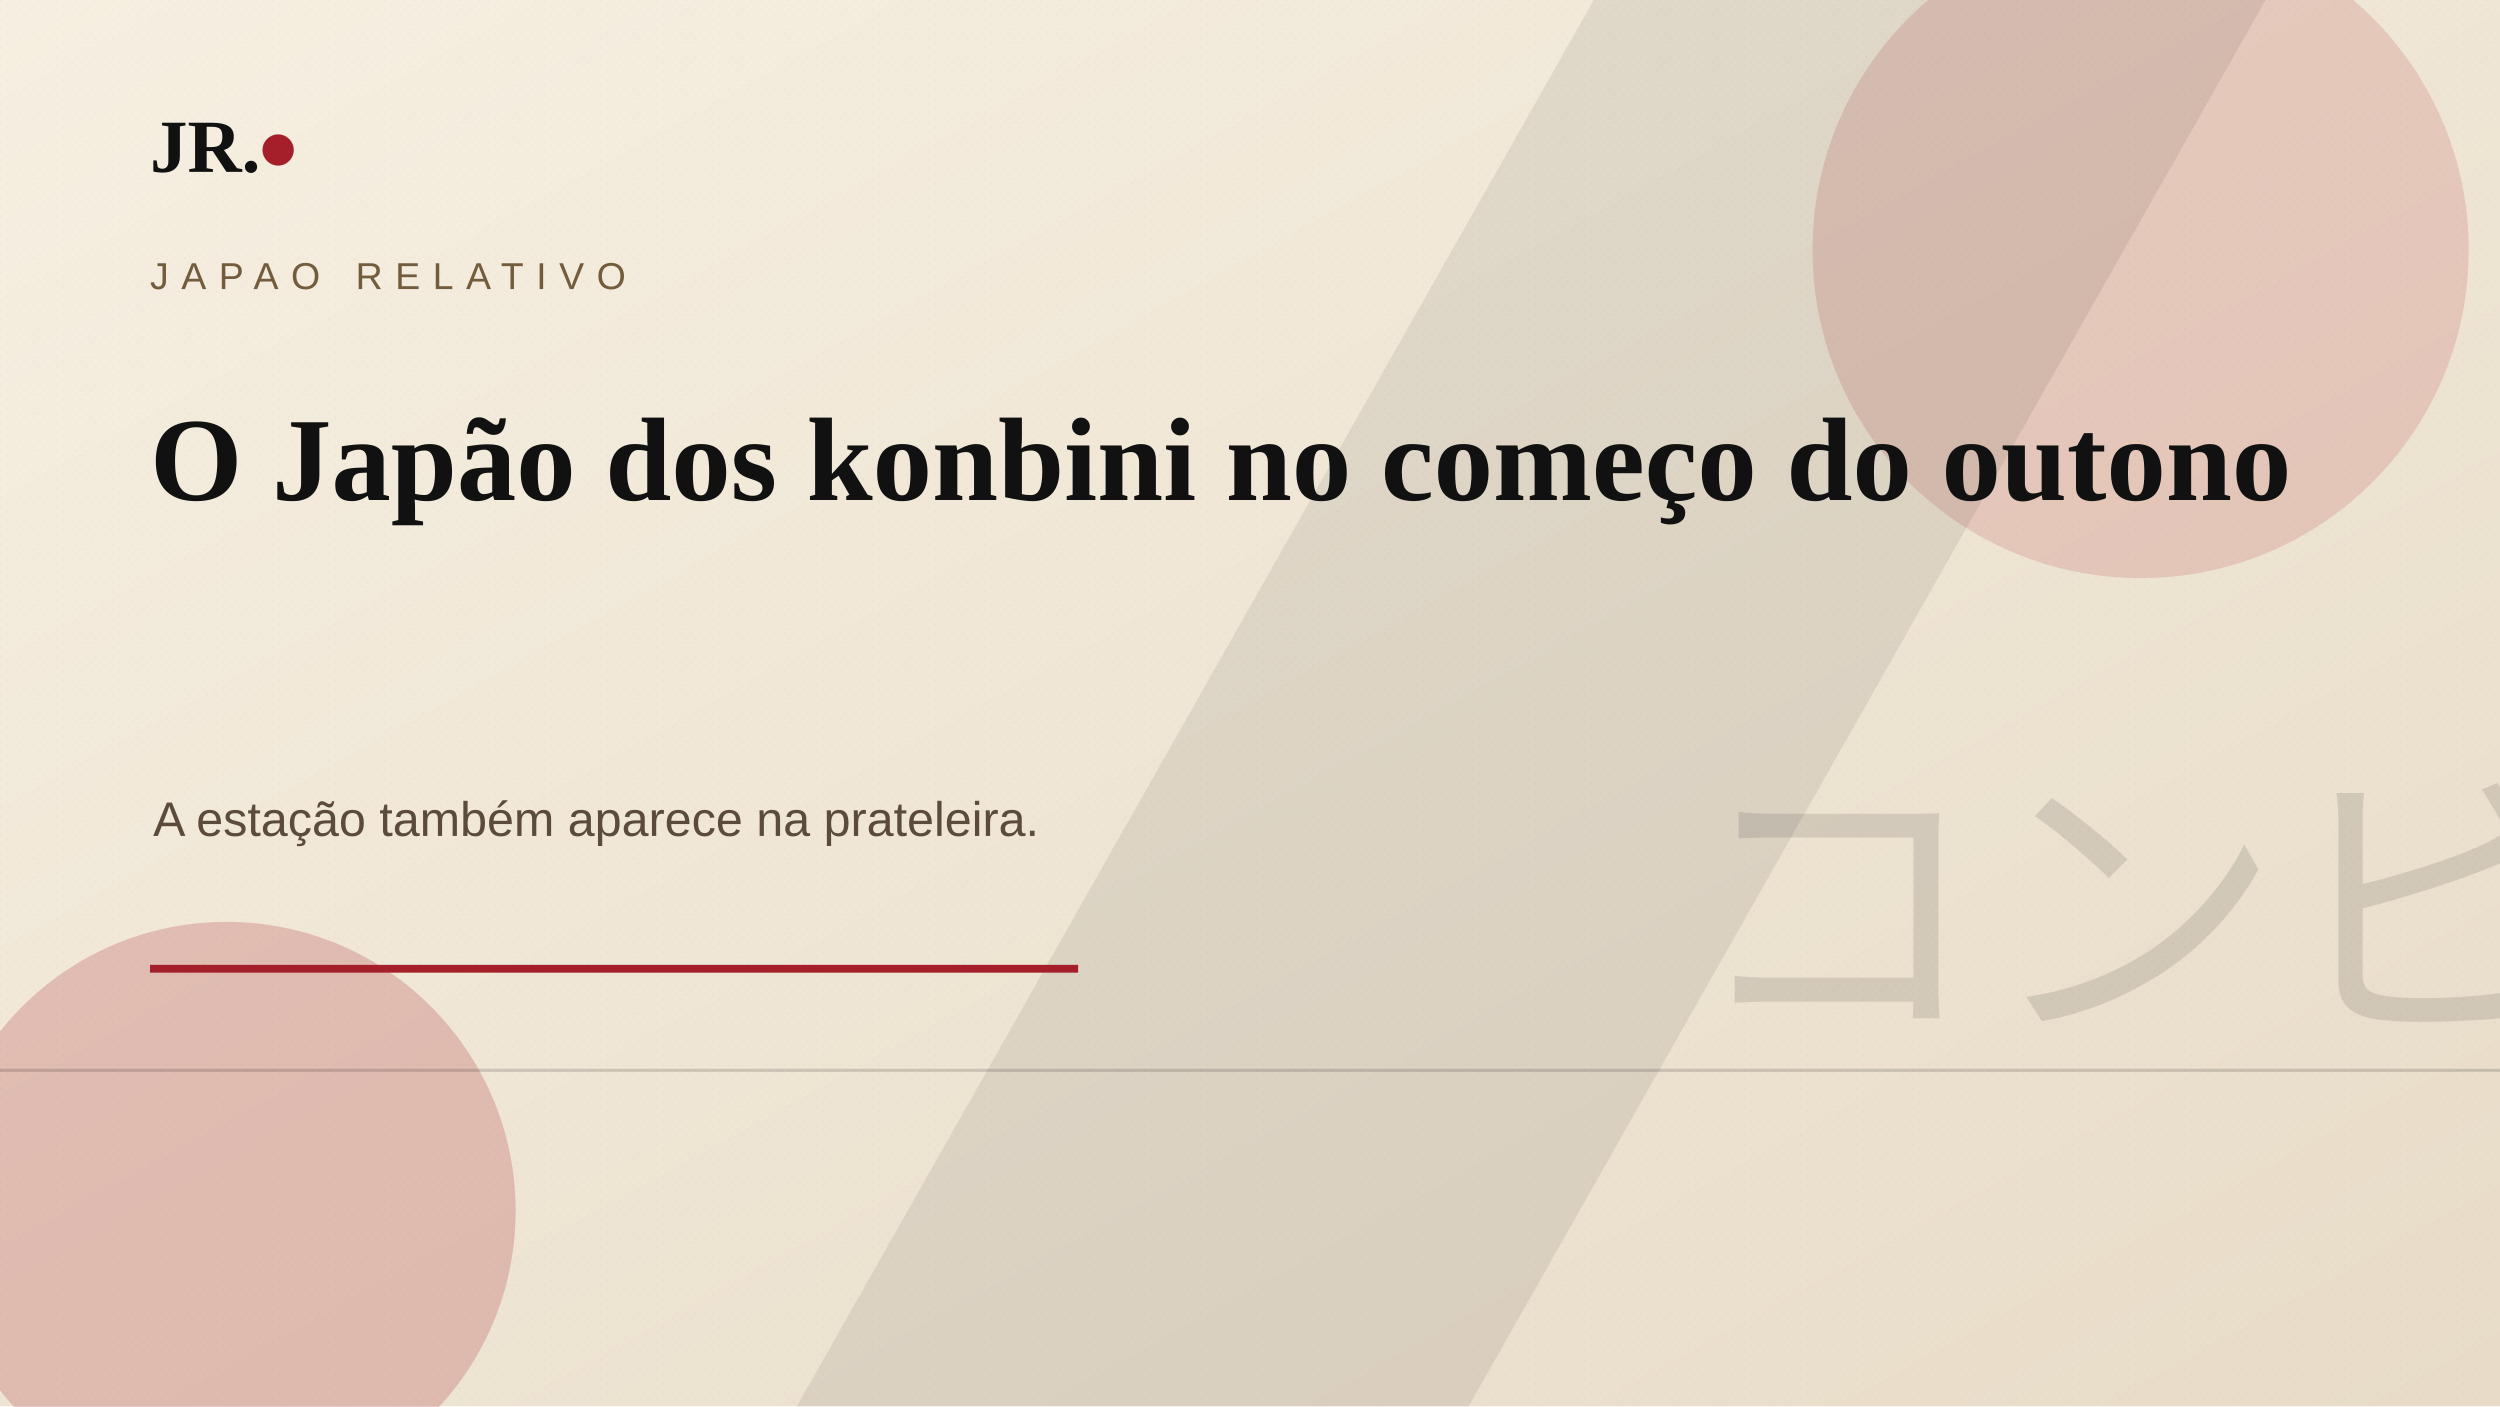
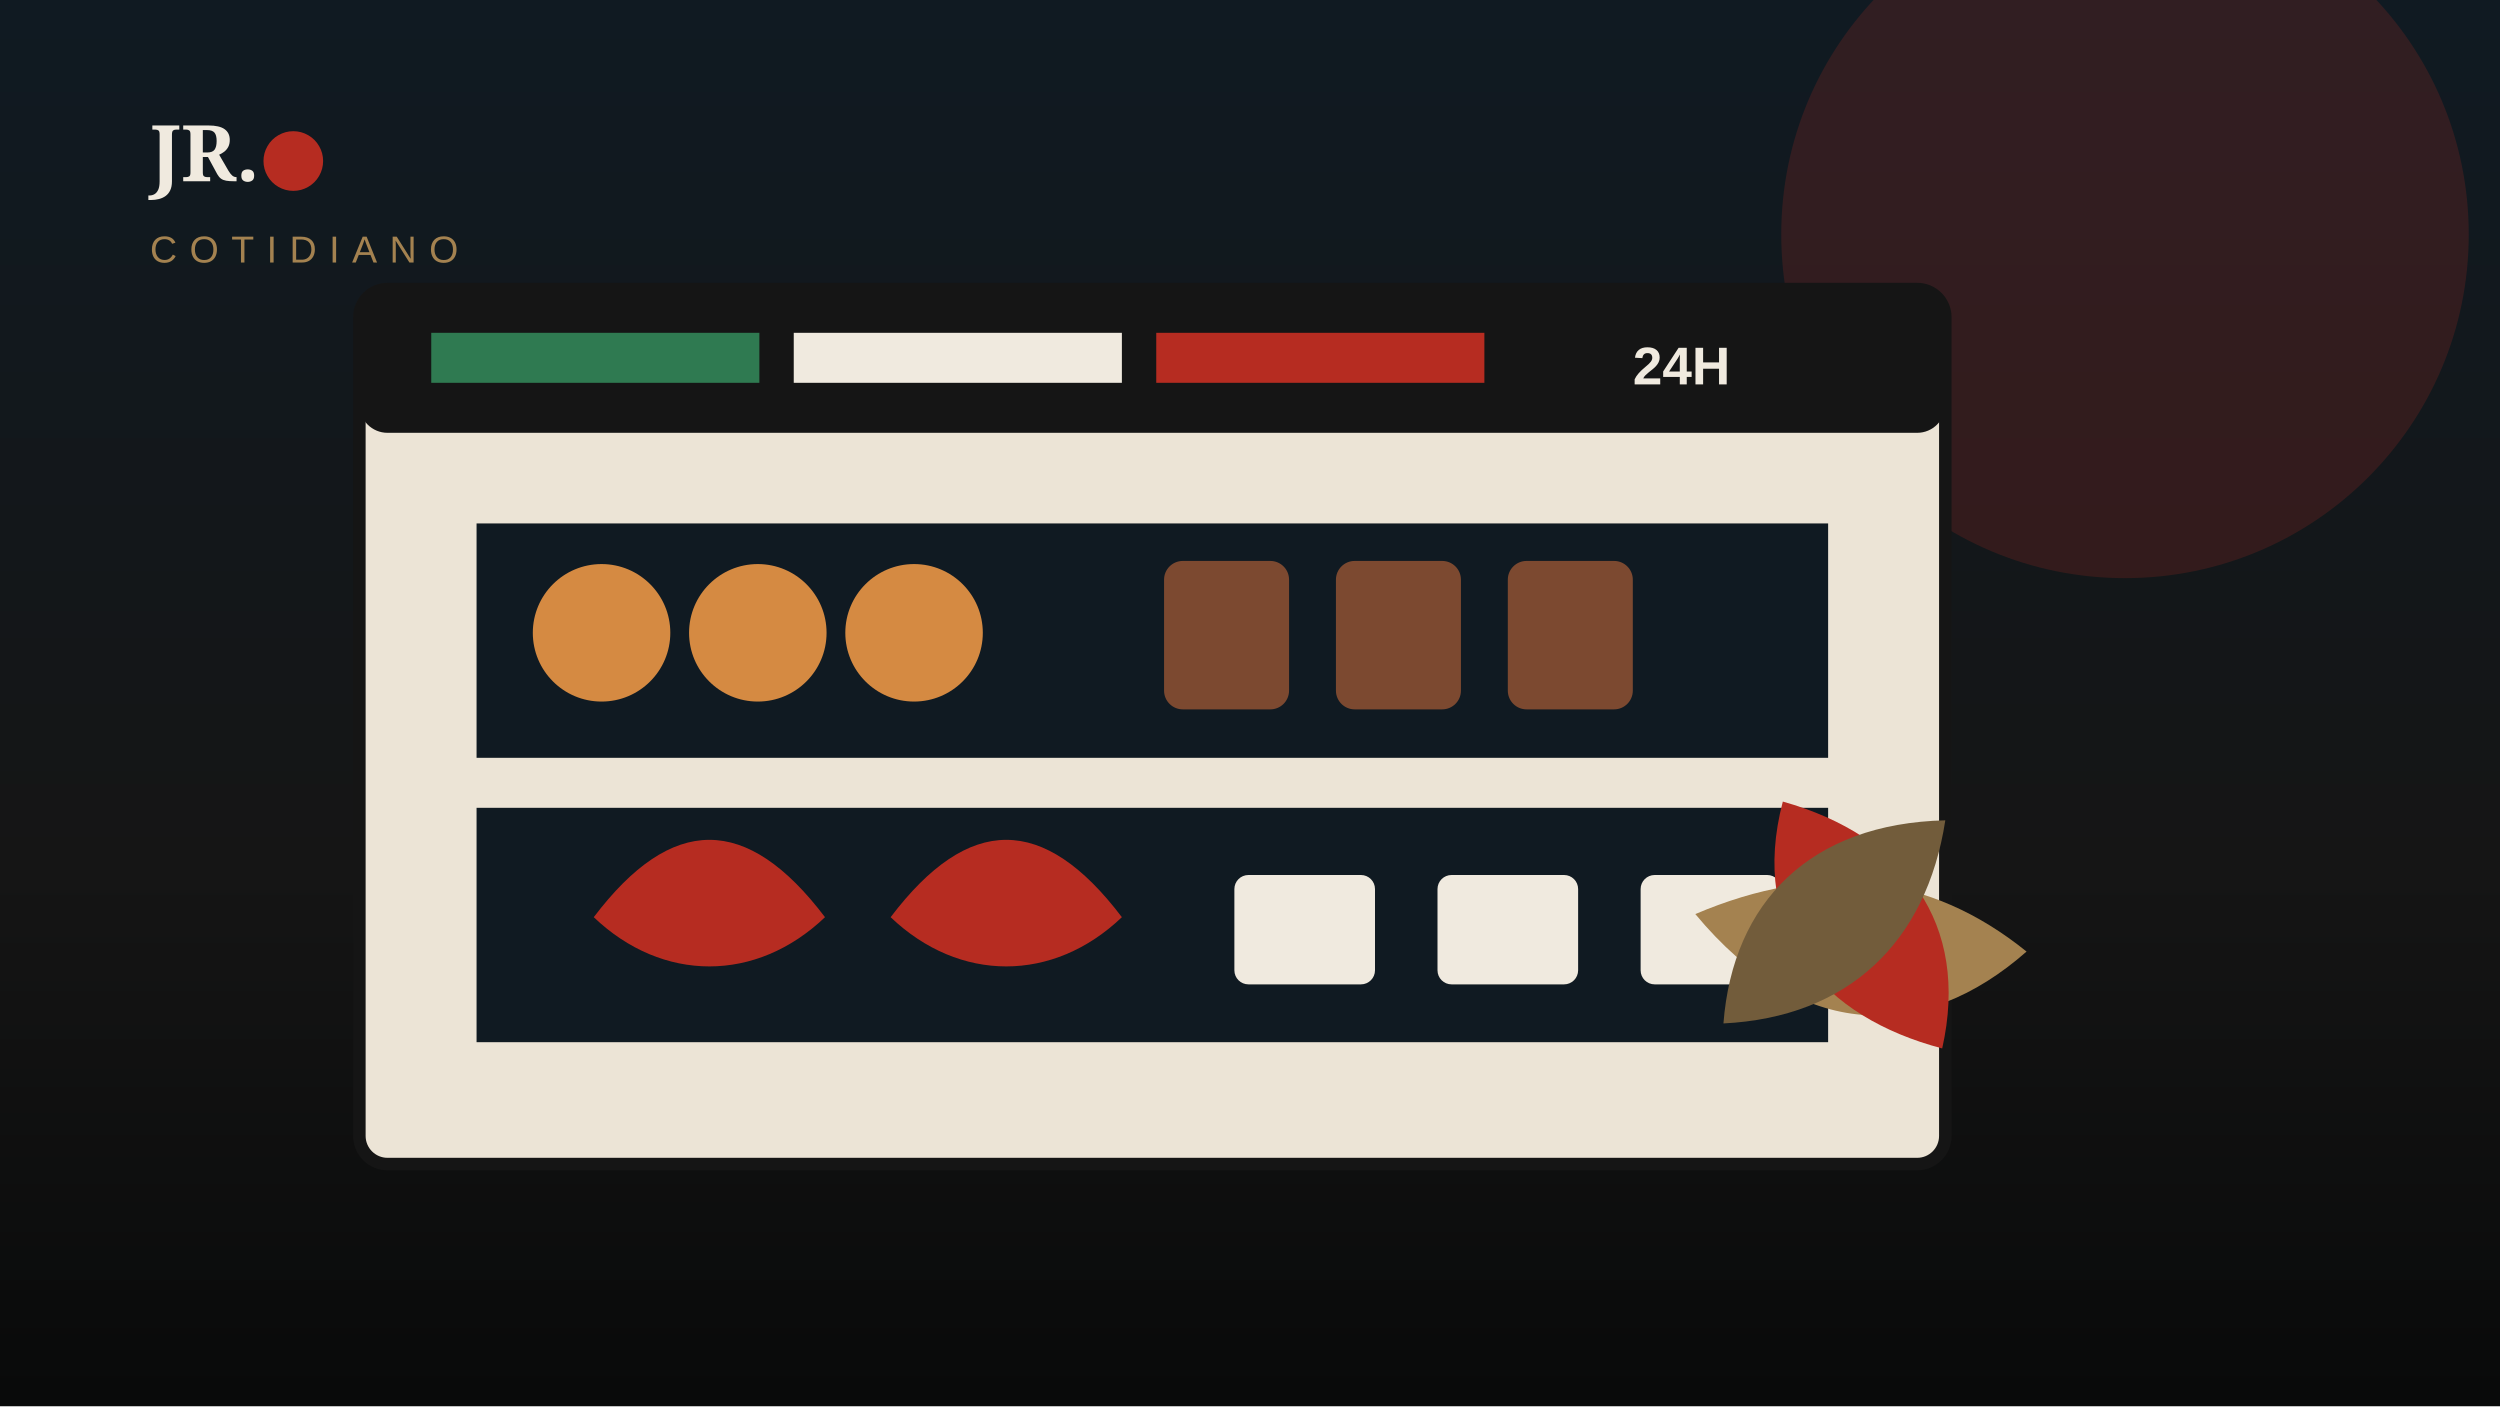
<svg xmlns="http://www.w3.org/2000/svg" viewBox="0 0 1600 900" role="img" aria-labelledby="title desc">
  <defs>
-     <linearGradient id="paper" x1="0" x2="1" y1="0" y2="1">
-       <stop offset="0" stop-color="#f6efe1" />
-       <stop offset="1" stop-color="#e8dcc8" />
+     <linearGradient id="bg" x1="0" x2="0" y1="0" y2="1">
+       <stop offset="0" stop-color="#101a22" />
+       <stop offset=".62" stop-color="#151515" />
+       <stop offset="1" stop-color="#090a0a" />
    </linearGradient>
-     <pattern id="grain" width="6" height="6" patternUnits="userSpaceOnUse">
-       <path d="M0 0h1v1H0zM4 3h1v1H4z" fill="#1a1713" opacity=".06" />
-     </pattern>
+     <filter id="glow">
+       <feGaussianBlur stdDeviation="6" />
+     </filter>
  </defs>
-   <rect width="1600" height="900" fill="url(#paper)" />
-   <rect width="1600" height="900" fill="url(#grain)" opacity=".38" />
-   <circle cx="1370" cy="160" r="210" fill="#a51f2b" opacity=".15" />
-   <circle cx="145" cy="775" r="185" fill="#a51f2b" opacity=".22" />
-   <path d="M1020 0h430L940 900H510z" fill="#111" opacity=".08" />
-   <path d="M0 685h1600" stroke="#101010" stroke-opacity=".16" stroke-width="2" />
-   <text x="96" y="110" font-family="Georgia, 'Times New Roman', serif" font-size="48" font-weight="700" fill="#111">JR.</text>
-   <circle cx="178" cy="96" r="10" fill="#a51f2b" />
-   <text x="96" y="185" font-family="Arial, sans-serif" font-size="24" letter-spacing="8" fill="#725c3b">JAPAO RELATIVO</text>
-   <text x="96" y="320" font-family="Georgia, 'Times New Roman', serif" font-size="76" font-weight="700" fill="#111">
-     <tspan x="96" dy="0">O Japão dos konbini no começo do outono</tspan>
-     <tspan x="96" dy="88" />
+   <rect width="1600" height="900" fill="url(#bg)" />
+   <circle cx="1360" cy="150" r="220" fill="#b62c21" opacity=".2" />
+   <g transform="translate(230 185)">
+     <rect width="1015" height="560" rx="18" fill="#ece4d6" stroke="#151515" stroke-width="8" />
+     <rect y="0" width="1015" height="92" rx="18" fill="#151515" />
+     <rect x="46" y="28" width="210" height="32" fill="#2f7a51" />
+     <rect x="278" y="28" width="210" height="32" fill="#f0eadf" />
+     <rect x="510" y="28" width="210" height="32" fill="#b62c21" />
+     <text x="815" y="61" font-family="Arial,sans-serif" font-size="34" font-weight="700" fill="#f0eadf">24H</text>
+     <rect x="75" y="150" width="865" height="150" fill="#101a22" />
+     <rect x="75" y="332" width="865" height="150" fill="#101a22" />
+     <g fill="#d58a42">
+       <circle cx="155" cy="220" r="44" />
+       <circle cx="255" cy="220" r="44" />
+       <circle cx="355" cy="220" r="44" />
+     </g>
+     <g fill="#7c4930">
+       <rect x="515" y="174" width="80" height="95" rx="12" />
+       <rect x="625" y="174" width="80" height="95" rx="12" />
+       <rect x="735" y="174" width="80" height="95" rx="12" />
+     </g>
+     <g fill="#b62c21">
+       <path d="M150 402c50-66 98-66 148 0-44 42-104 42-148 0z" />
+       <path d="M340 402c50-66 98-66 148 0-44 42-104 42-148 0z" />
+     </g>
+     <g fill="#f0eadf">
+       <rect x="560" y="375" width="90" height="70" rx="9" />
+       <rect x="690" y="375" width="90" height="70" rx="9" />
+       <rect x="820" y="375" width="90" height="70" rx="9" />
+     </g>
+   </g>
+   <g transform="translate(1085 585)">
+     <path d="M0 0c80-34 150-26 212 24-66 58-144 58-212-24z" fill="#a48250" />
+     <path d="M56-72c78 22 120 78 102 158-76-20-124-74-102-158z" fill="#b62c21" />
+     <path d="M160-60c-12 78-62 126-142 130 6-78 56-128 142-130z" fill="#725c3b" />
+   </g>
+   <text x="96" y="116" font-family="Georgia,serif" font-size="50" font-weight="700" fill="#f0eadf">JR.<tspan fill="#b62c21">●</tspan>
  </text>
-   <text x="98" y="535" font-family="Arial, sans-serif" font-size="31" fill="#5b4b3a">A estação também aparece na prateleira.</text>
-   <text x="1080" y="650" font-family="'Hiragino Mincho ProN','Yu Mincho',serif" font-size="190" fill="#111" opacity=".12">コンビニ</text>
-   <line x1="96" y1="620" x2="690" y2="620" stroke="#a51f2b" stroke-width="5" />
+   <text x="96" y="168" font-family="Arial,sans-serif" font-size="24" letter-spacing="8" fill="#a48250">COTIDIANO</text>
</svg>
